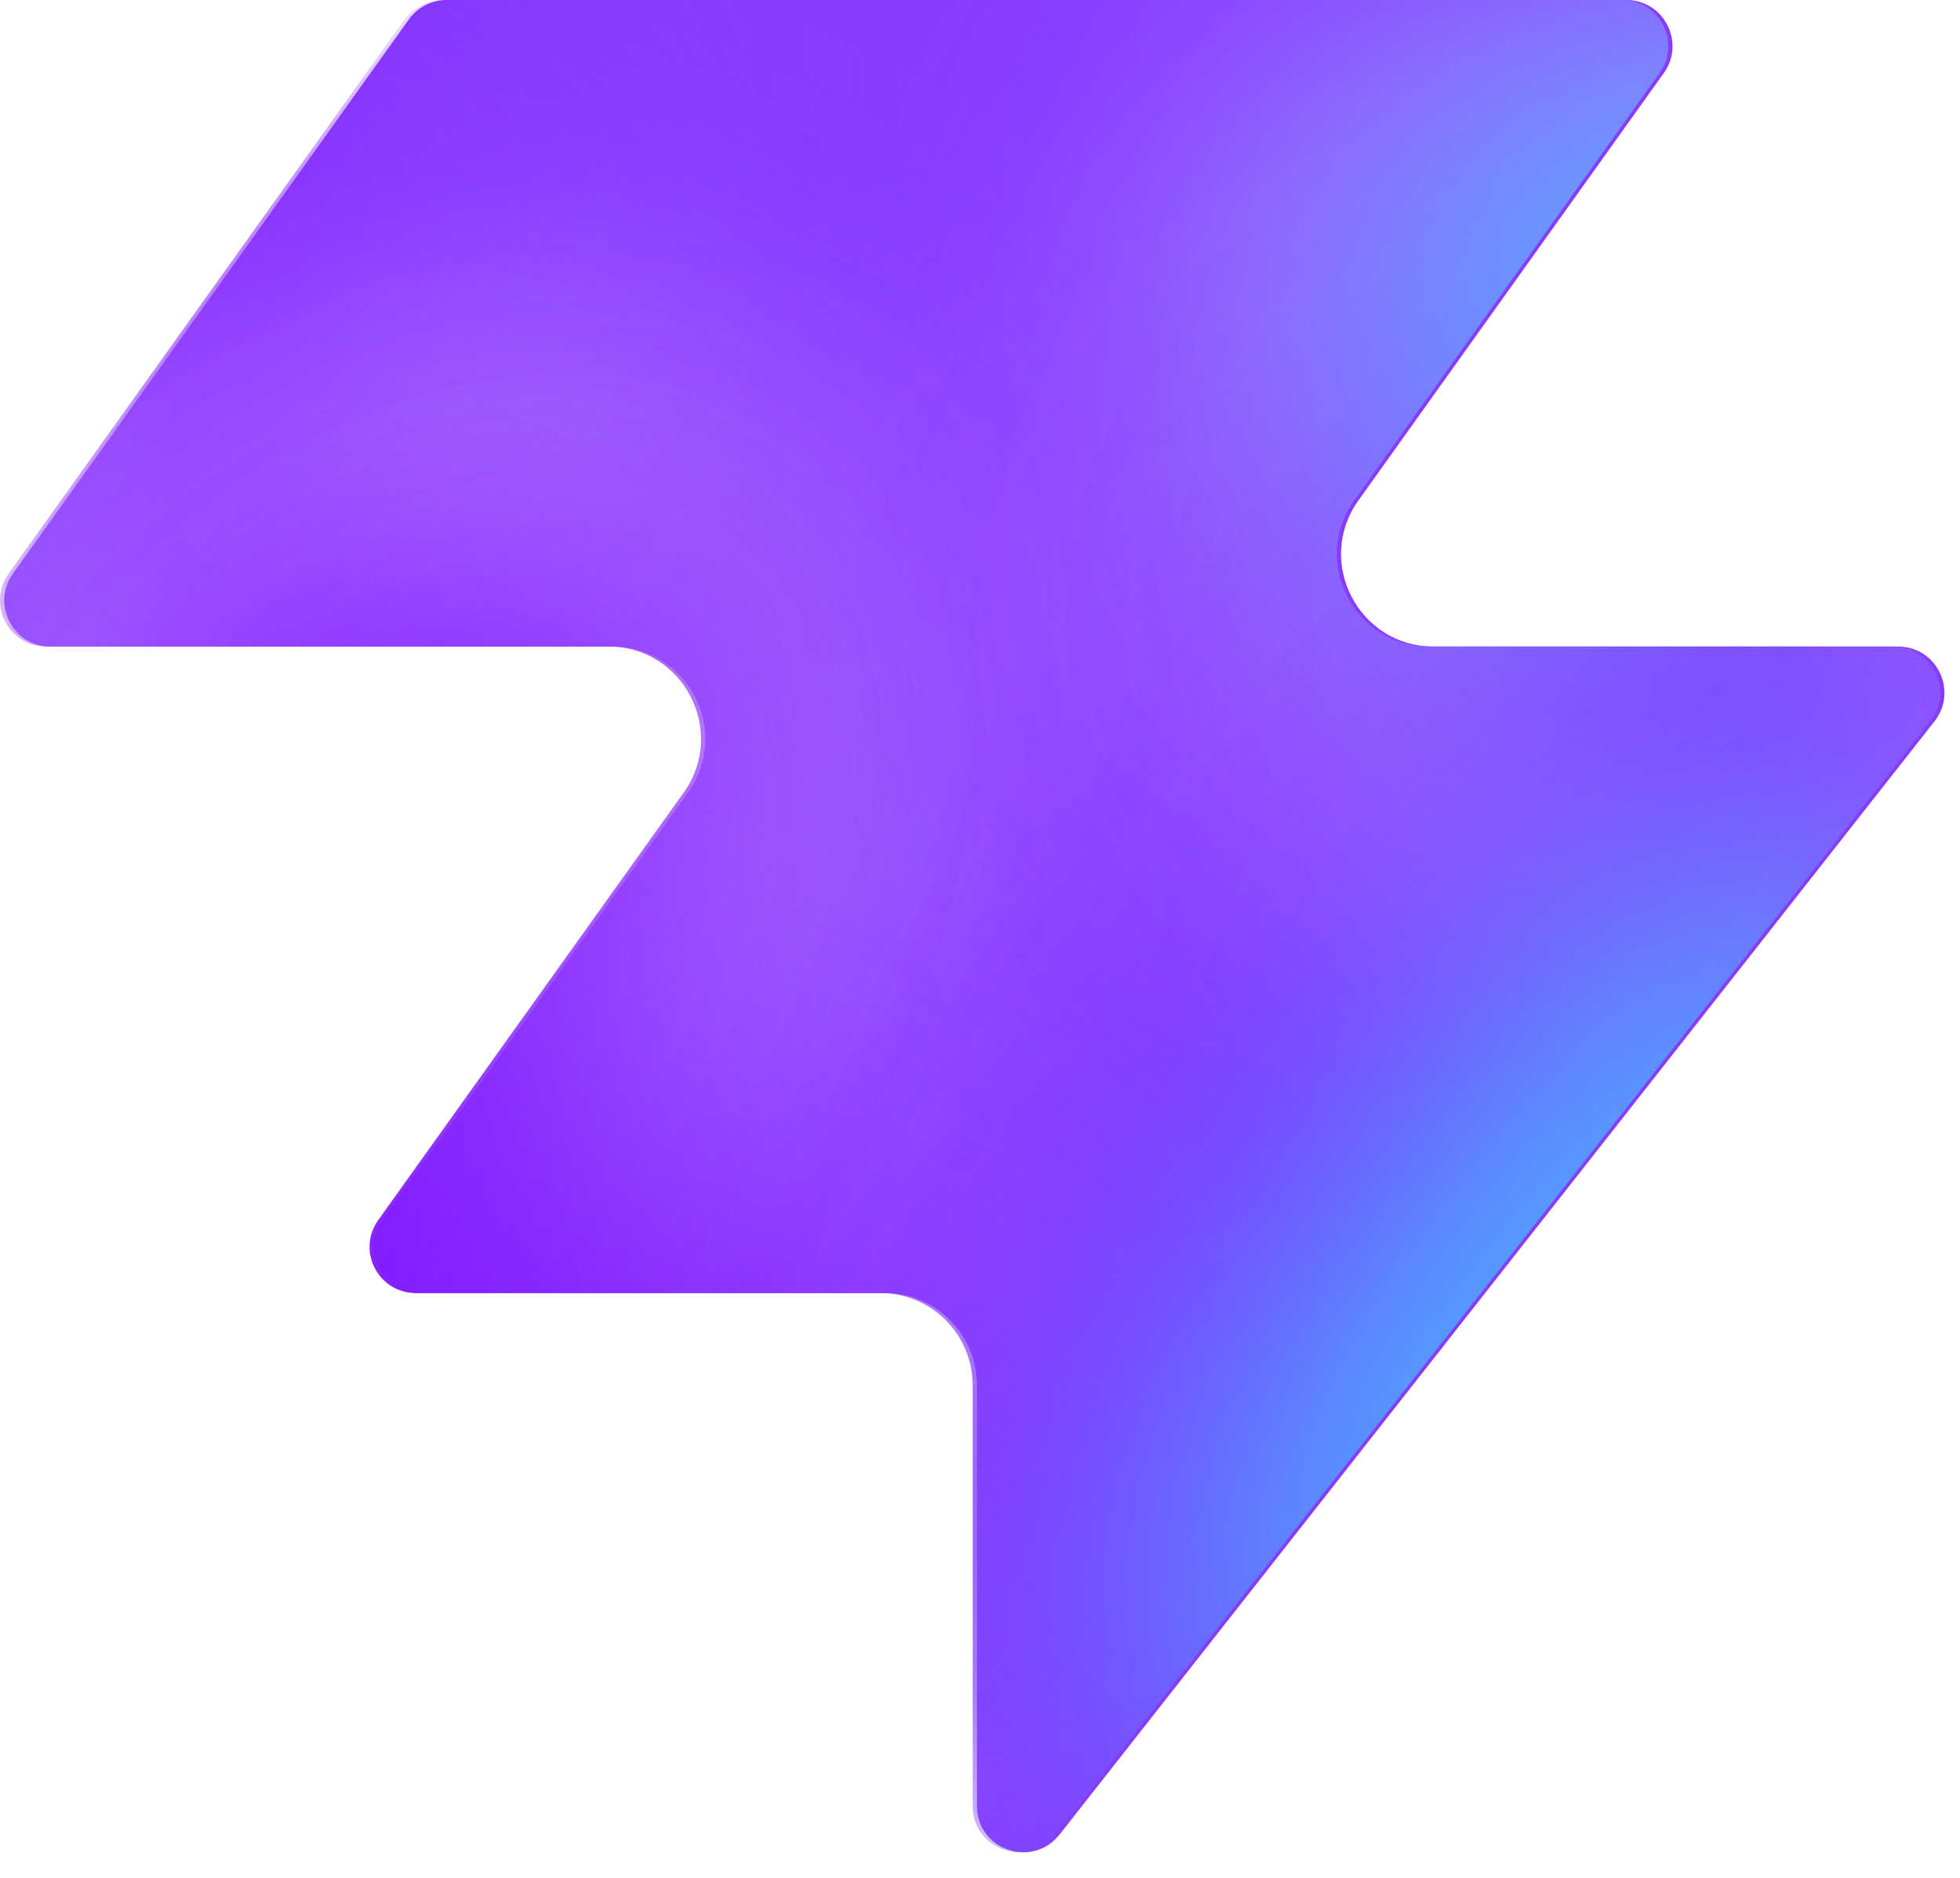
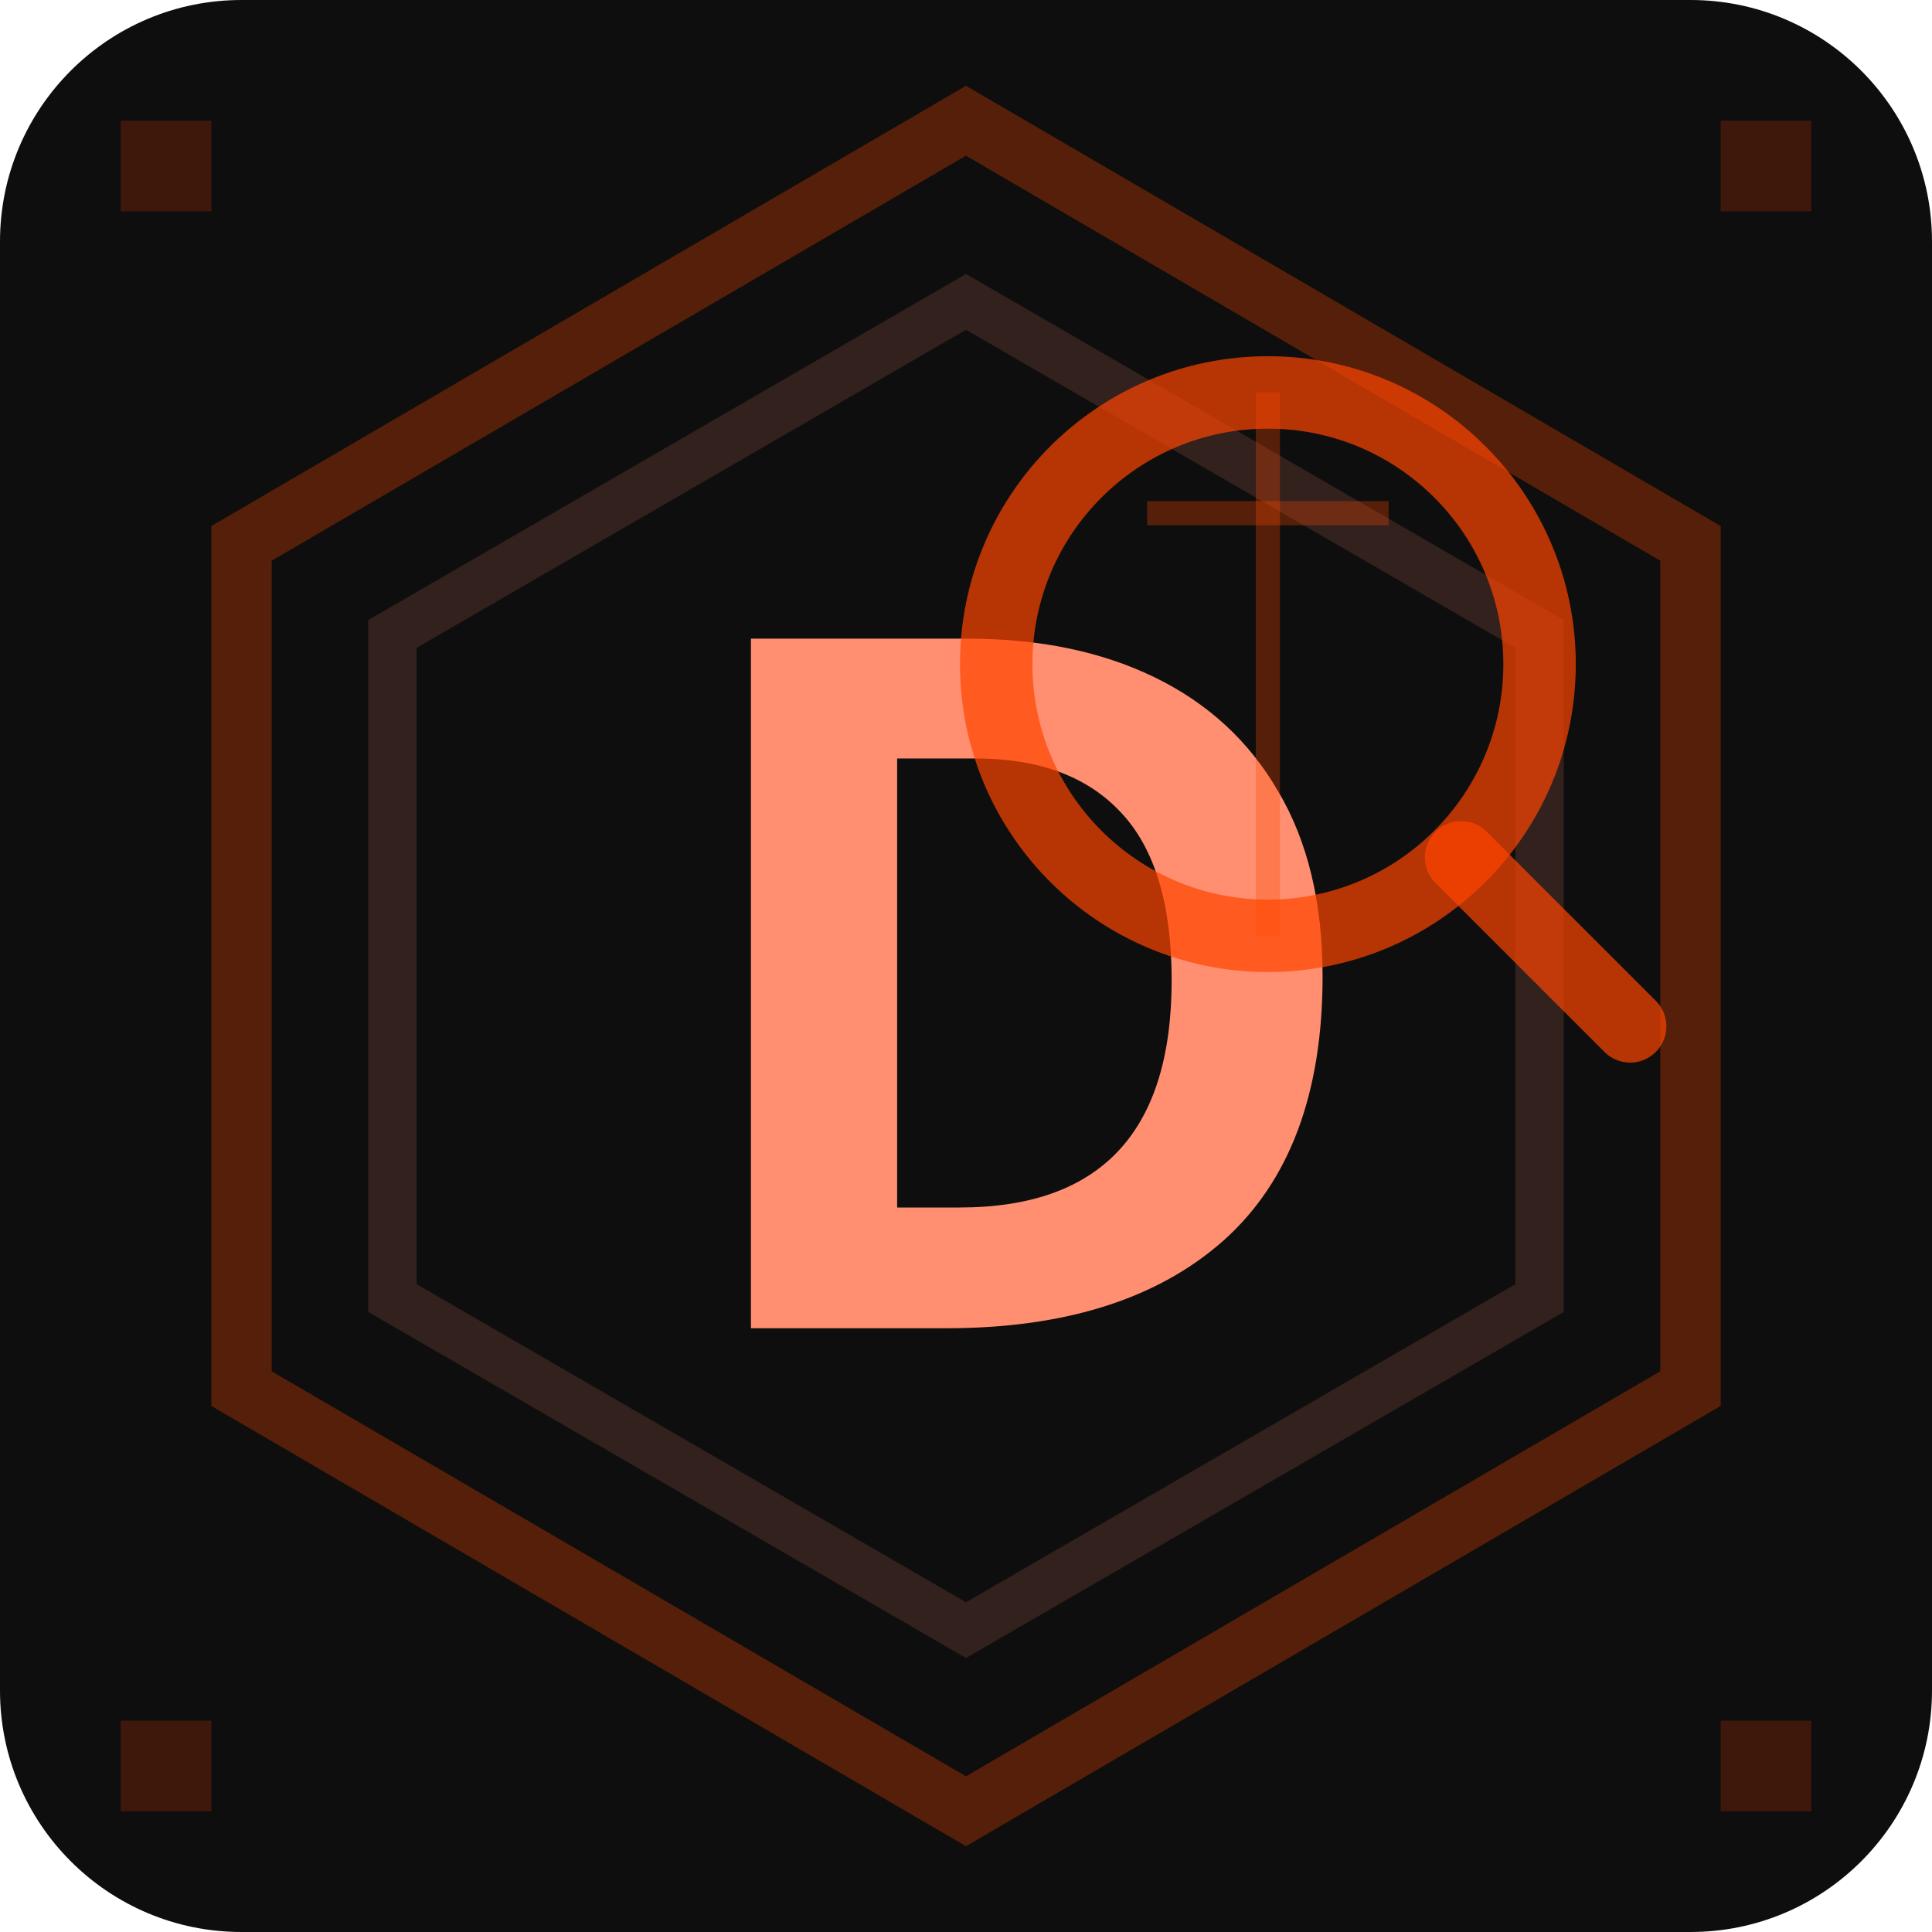
- <svg xmlns="http://www.w3.org/2000/svg" width="48" height="46" fill="none" viewBox="0 0 48 46">
-   <path fill="#863bff" d="M25.946 44.938c-.664.845-2.021.375-2.021-.698V33.937a2.26 2.26 0 0 0-2.262-2.262H10.287c-.92 0-1.456-1.04-.92-1.788l7.48-10.471c1.07-1.497 0-3.578-1.842-3.578H1.237c-.92 0-1.456-1.04-.92-1.788L10.013.474c.214-.297.556-.474.92-.474h28.894c.92 0 1.456 1.04.92 1.788l-7.48 10.471c-1.07 1.498 0 3.579 1.842 3.579h11.377c.943 0 1.473 1.088.89 1.83L25.947 44.94z" style="fill:#863bff;fill:color(display-p3 .525 .23 1);fill-opacity:1" />
-   <mask id="a" width="48" height="46" x="0" y="0" maskUnits="userSpaceOnUse" style="mask-type:alpha">
-     <path fill="#000" d="M25.842 44.938c-.664.844-2.021.375-2.021-.698V33.937a2.26 2.26 0 0 0-2.262-2.262H10.183c-.92 0-1.456-1.04-.92-1.788l7.48-10.471c1.07-1.498 0-3.579-1.842-3.579H1.133c-.92 0-1.456-1.04-.92-1.787L9.91.473c.214-.297.556-.474.92-.474h28.894c.92 0 1.456 1.04.92 1.788l-7.48 10.471c-1.07 1.498 0 3.578 1.842 3.578h11.377c.943 0 1.473 1.088.89 1.832L25.843 44.94z" style="fill:#000;fill-opacity:1" />
-   </mask>
-   <g mask="url(#a)">
-     <g filter="url(#b)">
-       <ellipse cx="5.508" cy="14.704" fill="#ede6ff" rx="5.508" ry="14.704" style="fill:#ede6ff;fill:color(display-p3 .927 .903 1);fill-opacity:1" transform="matrix(.00324 1 1 -.00324 -4.47 31.516)" />
-     </g>
-     <g filter="url(#c)">
-       <ellipse cx="10.399" cy="29.851" fill="#ede6ff" rx="10.399" ry="29.851" style="fill:#ede6ff;fill:color(display-p3 .927 .903 1);fill-opacity:1" transform="matrix(.00324 1 1 -.00324 -39.328 7.883)" />
-     </g>
-     <g filter="url(#d)">
-       <ellipse cx="5.508" cy="30.487" fill="#7e14ff" rx="5.508" ry="30.487" style="fill:#7e14ff;fill:color(display-p3 .492 .077 1);fill-opacity:1" transform="rotate(89.814 -25.913 -14.639)scale(1 -1)" />
-     </g>
-     <g filter="url(#e)">
-       <ellipse cx="5.508" cy="30.599" fill="#7e14ff" rx="5.508" ry="30.599" style="fill:#7e14ff;fill:color(display-p3 .492 .077 1);fill-opacity:1" transform="rotate(89.814 -32.644 -3.334)scale(1 -1)" />
-     </g>
-     <g filter="url(#f)">
-       <ellipse cx="5.508" cy="30.599" fill="#7e14ff" rx="5.508" ry="30.599" style="fill:#7e14ff;fill:color(display-p3 .492 .077 1);fill-opacity:1" transform="matrix(.00324 1 1 -.00324 -34.34 30.47)" />
-     </g>
-     <g filter="url(#g)">
-       <ellipse cx="14.072" cy="22.078" fill="#ede6ff" rx="14.072" ry="22.078" style="fill:#ede6ff;fill:color(display-p3 .927 .903 1);fill-opacity:1" transform="rotate(93.35 24.506 48.493)scale(-1 1)" />
-     </g>
-     <g filter="url(#h)">
-       <ellipse cx="3.47" cy="21.501" fill="#7e14ff" rx="3.47" ry="21.501" style="fill:#7e14ff;fill:color(display-p3 .492 .077 1);fill-opacity:1" transform="rotate(89.009 28.708 47.59)scale(-1 1)" />
-     </g>
-     <g filter="url(#i)">
-       <ellipse cx="3.47" cy="21.501" fill="#7e14ff" rx="3.47" ry="21.501" style="fill:#7e14ff;fill:color(display-p3 .492 .077 1);fill-opacity:1" transform="rotate(89.009 28.708 47.59)scale(-1 1)" />
-     </g>
-     <g filter="url(#j)">
-       <ellipse cx=".387" cy="8.972" fill="#7e14ff" rx="4.407" ry="29.108" style="fill:#7e14ff;fill:color(display-p3 .492 .077 1);fill-opacity:1" transform="rotate(39.51 .387 8.972)" />
-     </g>
-     <g filter="url(#k)">
-       <ellipse cx="47.523" cy="-6.092" fill="#7e14ff" rx="4.407" ry="29.108" style="fill:#7e14ff;fill:color(display-p3 .492 .077 1);fill-opacity:1" transform="rotate(37.892 47.523 -6.092)" />
-     </g>
-     <g filter="url(#l)">
-       <ellipse cx="41.412" cy="6.333" fill="#47bfff" rx="5.971" ry="9.665" style="fill:#47bfff;fill:color(display-p3 .28 .748 1);fill-opacity:1" transform="rotate(37.892 41.412 6.333)" />
-     </g>
-     <g filter="url(#m)">
-       <ellipse cx="-1.879" cy="38.332" fill="#7e14ff" rx="4.407" ry="29.108" style="fill:#7e14ff;fill:color(display-p3 .492 .077 1);fill-opacity:1" transform="rotate(37.892 -1.88 38.332)" />
-     </g>
-     <g filter="url(#n)">
-       <ellipse cx="-1.879" cy="38.332" fill="#7e14ff" rx="4.407" ry="29.108" style="fill:#7e14ff;fill:color(display-p3 .492 .077 1);fill-opacity:1" transform="rotate(37.892 -1.88 38.332)" />
-     </g>
-     <g filter="url(#o)">
-       <ellipse cx="35.651" cy="29.907" fill="#7e14ff" rx="4.407" ry="29.108" style="fill:#7e14ff;fill:color(display-p3 .492 .077 1);fill-opacity:1" transform="rotate(37.892 35.651 29.907)" />
-     </g>
-     <g filter="url(#p)">
-       <ellipse cx="38.418" cy="32.4" fill="#47bfff" rx="5.971" ry="15.297" style="fill:#47bfff;fill:color(display-p3 .28 .748 1);fill-opacity:1" transform="rotate(37.892 38.418 32.4)" />
-     </g>
-   </g>
-   <defs>
-     <filter id="b" width="60.045" height="41.654" x="-19.77" y="16.149" color-interpolation-filters="sRGB" filterUnits="userSpaceOnUse">
-       <feFlood flood-opacity="0" result="BackgroundImageFix" />
-       <feBlend in="SourceGraphic" in2="BackgroundImageFix" result="shape" />
-       <feGaussianBlur result="effect1_foregroundBlur_2002_17158" stdDeviation="7.659" />
-     </filter>
-     <filter id="c" width="90.34" height="51.437" x="-54.613" y="-7.533" color-interpolation-filters="sRGB" filterUnits="userSpaceOnUse">
-       <feFlood flood-opacity="0" result="BackgroundImageFix" />
-       <feBlend in="SourceGraphic" in2="BackgroundImageFix" result="shape" />
-       <feGaussianBlur result="effect1_foregroundBlur_2002_17158" stdDeviation="7.659" />
-     </filter>
-     <filter id="d" width="79.355" height="29.4" x="-49.64" y="2.03" color-interpolation-filters="sRGB" filterUnits="userSpaceOnUse">
-       <feFlood flood-opacity="0" result="BackgroundImageFix" />
-       <feBlend in="SourceGraphic" in2="BackgroundImageFix" result="shape" />
-       <feGaussianBlur result="effect1_foregroundBlur_2002_17158" stdDeviation="4.596" />
-     </filter>
-     <filter id="e" width="79.579" height="29.4" x="-45.045" y="20.029" color-interpolation-filters="sRGB" filterUnits="userSpaceOnUse">
-       <feFlood flood-opacity="0" result="BackgroundImageFix" />
-       <feBlend in="SourceGraphic" in2="BackgroundImageFix" result="shape" />
-       <feGaussianBlur result="effect1_foregroundBlur_2002_17158" stdDeviation="4.596" />
-     </filter>
-     <filter id="f" width="79.579" height="29.4" x="-43.513" y="21.178" color-interpolation-filters="sRGB" filterUnits="userSpaceOnUse">
-       <feFlood flood-opacity="0" result="BackgroundImageFix" />
-       <feBlend in="SourceGraphic" in2="BackgroundImageFix" result="shape" />
-       <feGaussianBlur result="effect1_foregroundBlur_2002_17158" stdDeviation="4.596" />
-     </filter>
-     <filter id="g" width="74.749" height="58.852" x="15.756" y="-17.901" color-interpolation-filters="sRGB" filterUnits="userSpaceOnUse">
-       <feFlood flood-opacity="0" result="BackgroundImageFix" />
-       <feBlend in="SourceGraphic" in2="BackgroundImageFix" result="shape" />
-       <feGaussianBlur result="effect1_foregroundBlur_2002_17158" stdDeviation="7.659" />
-     </filter>
-     <filter id="h" width="61.377" height="25.362" x="23.548" y="2.284" color-interpolation-filters="sRGB" filterUnits="userSpaceOnUse">
-       <feFlood flood-opacity="0" result="BackgroundImageFix" />
-       <feBlend in="SourceGraphic" in2="BackgroundImageFix" result="shape" />
-       <feGaussianBlur result="effect1_foregroundBlur_2002_17158" stdDeviation="4.596" />
-     </filter>
-     <filter id="i" width="61.377" height="25.362" x="23.548" y="2.284" color-interpolation-filters="sRGB" filterUnits="userSpaceOnUse">
-       <feFlood flood-opacity="0" result="BackgroundImageFix" />
-       <feBlend in="SourceGraphic" in2="BackgroundImageFix" result="shape" />
-       <feGaussianBlur result="effect1_foregroundBlur_2002_17158" stdDeviation="4.596" />
-     </filter>
-     <filter id="j" width="56.045" height="63.649" x="-27.636" y="-22.853" color-interpolation-filters="sRGB" filterUnits="userSpaceOnUse">
-       <feFlood flood-opacity="0" result="BackgroundImageFix" />
-       <feBlend in="SourceGraphic" in2="BackgroundImageFix" result="shape" />
-       <feGaussianBlur result="effect1_foregroundBlur_2002_17158" stdDeviation="4.596" />
-     </filter>
-     <filter id="k" width="54.814" height="64.646" x="20.116" y="-38.415" color-interpolation-filters="sRGB" filterUnits="userSpaceOnUse">
-       <feFlood flood-opacity="0" result="BackgroundImageFix" />
-       <feBlend in="SourceGraphic" in2="BackgroundImageFix" result="shape" />
-       <feGaussianBlur result="effect1_foregroundBlur_2002_17158" stdDeviation="4.596" />
-     </filter>
-     <filter id="l" width="33.541" height="35.313" x="24.641" y="-11.323" color-interpolation-filters="sRGB" filterUnits="userSpaceOnUse">
-       <feFlood flood-opacity="0" result="BackgroundImageFix" />
-       <feBlend in="SourceGraphic" in2="BackgroundImageFix" result="shape" />
-       <feGaussianBlur result="effect1_foregroundBlur_2002_17158" stdDeviation="4.596" />
-     </filter>
-     <filter id="m" width="54.814" height="64.646" x="-29.286" y="6.009" color-interpolation-filters="sRGB" filterUnits="userSpaceOnUse">
-       <feFlood flood-opacity="0" result="BackgroundImageFix" />
-       <feBlend in="SourceGraphic" in2="BackgroundImageFix" result="shape" />
-       <feGaussianBlur result="effect1_foregroundBlur_2002_17158" stdDeviation="4.596" />
-     </filter>
-     <filter id="n" width="54.814" height="64.646" x="-29.286" y="6.009" color-interpolation-filters="sRGB" filterUnits="userSpaceOnUse">
-       <feFlood flood-opacity="0" result="BackgroundImageFix" />
-       <feBlend in="SourceGraphic" in2="BackgroundImageFix" result="shape" />
-       <feGaussianBlur result="effect1_foregroundBlur_2002_17158" stdDeviation="4.596" />
-     </filter>
-     <filter id="o" width="54.814" height="64.646" x="8.244" y="-2.416" color-interpolation-filters="sRGB" filterUnits="userSpaceOnUse">
-       <feFlood flood-opacity="0" result="BackgroundImageFix" />
-       <feBlend in="SourceGraphic" in2="BackgroundImageFix" result="shape" />
-       <feGaussianBlur result="effect1_foregroundBlur_2002_17158" stdDeviation="4.596" />
-     </filter>
-     <filter id="p" width="39.409" height="43.623" x="18.713" y="10.588" color-interpolation-filters="sRGB" filterUnits="userSpaceOnUse">
-       <feFlood flood-opacity="0" result="BackgroundImageFix" />
-       <feBlend in="SourceGraphic" in2="BackgroundImageFix" result="shape" />
-       <feGaussianBlur result="effect1_foregroundBlur_2002_17158" stdDeviation="4.596" />
-     </filter>
-   </defs>
+ <svg xmlns="http://www.w3.org/2000/svg" width="32" height="32" viewBox="0 0 32 32" fill="none">
+   <rect width="32" height="32" rx="4" fill="#0e0e0e" />
+   <path d="M16 2L28 9V23L16 30L4 23V9L16 2Z" stroke="#ff4500" stroke-width="1" fill="none" opacity="0.3" />
+   <path d="M16 5L25.5 10.5V21.5L16 27L6.5 21.5V10.5L16 5Z" stroke="#ff8f70" stroke-width="0.8" fill="none" opacity="0.15" />
+   <text x="11" y="22" font-family="sans-serif" font-weight="800" font-size="16" fill="#ff8f70">D</text>
+   <circle cx="21" cy="11" r="4.5" stroke="#ff4500" stroke-width="1.2" fill="none" opacity="0.7" />
+   <line x1="24.2" y1="14.2" x2="27" y2="17" stroke="#ff4500" stroke-width="1.2" stroke-linecap="round" opacity="0.7" />
+   <line x1="19" y1="8.5" x2="23" y2="8.5" stroke="#ff4500" stroke-width="0.4" opacity="0.3" />
+   <line x1="21" y1="6.5" x2="21" y2="15.5" stroke="#ff4500" stroke-width="0.4" opacity="0.3" />
+   <rect x="2" y="2" width="1.5" height="1.5" fill="#ff4500" opacity="0.2" />
+   <rect x="28.5" y="2" width="1.5" height="1.5" fill="#ff4500" opacity="0.2" />
+   <rect x="2" y="28.5" width="1.5" height="1.5" fill="#ff4500" opacity="0.2" />
+   <rect x="28.5" y="28.5" width="1.5" height="1.5" fill="#ff4500" opacity="0.2" />
</svg>
